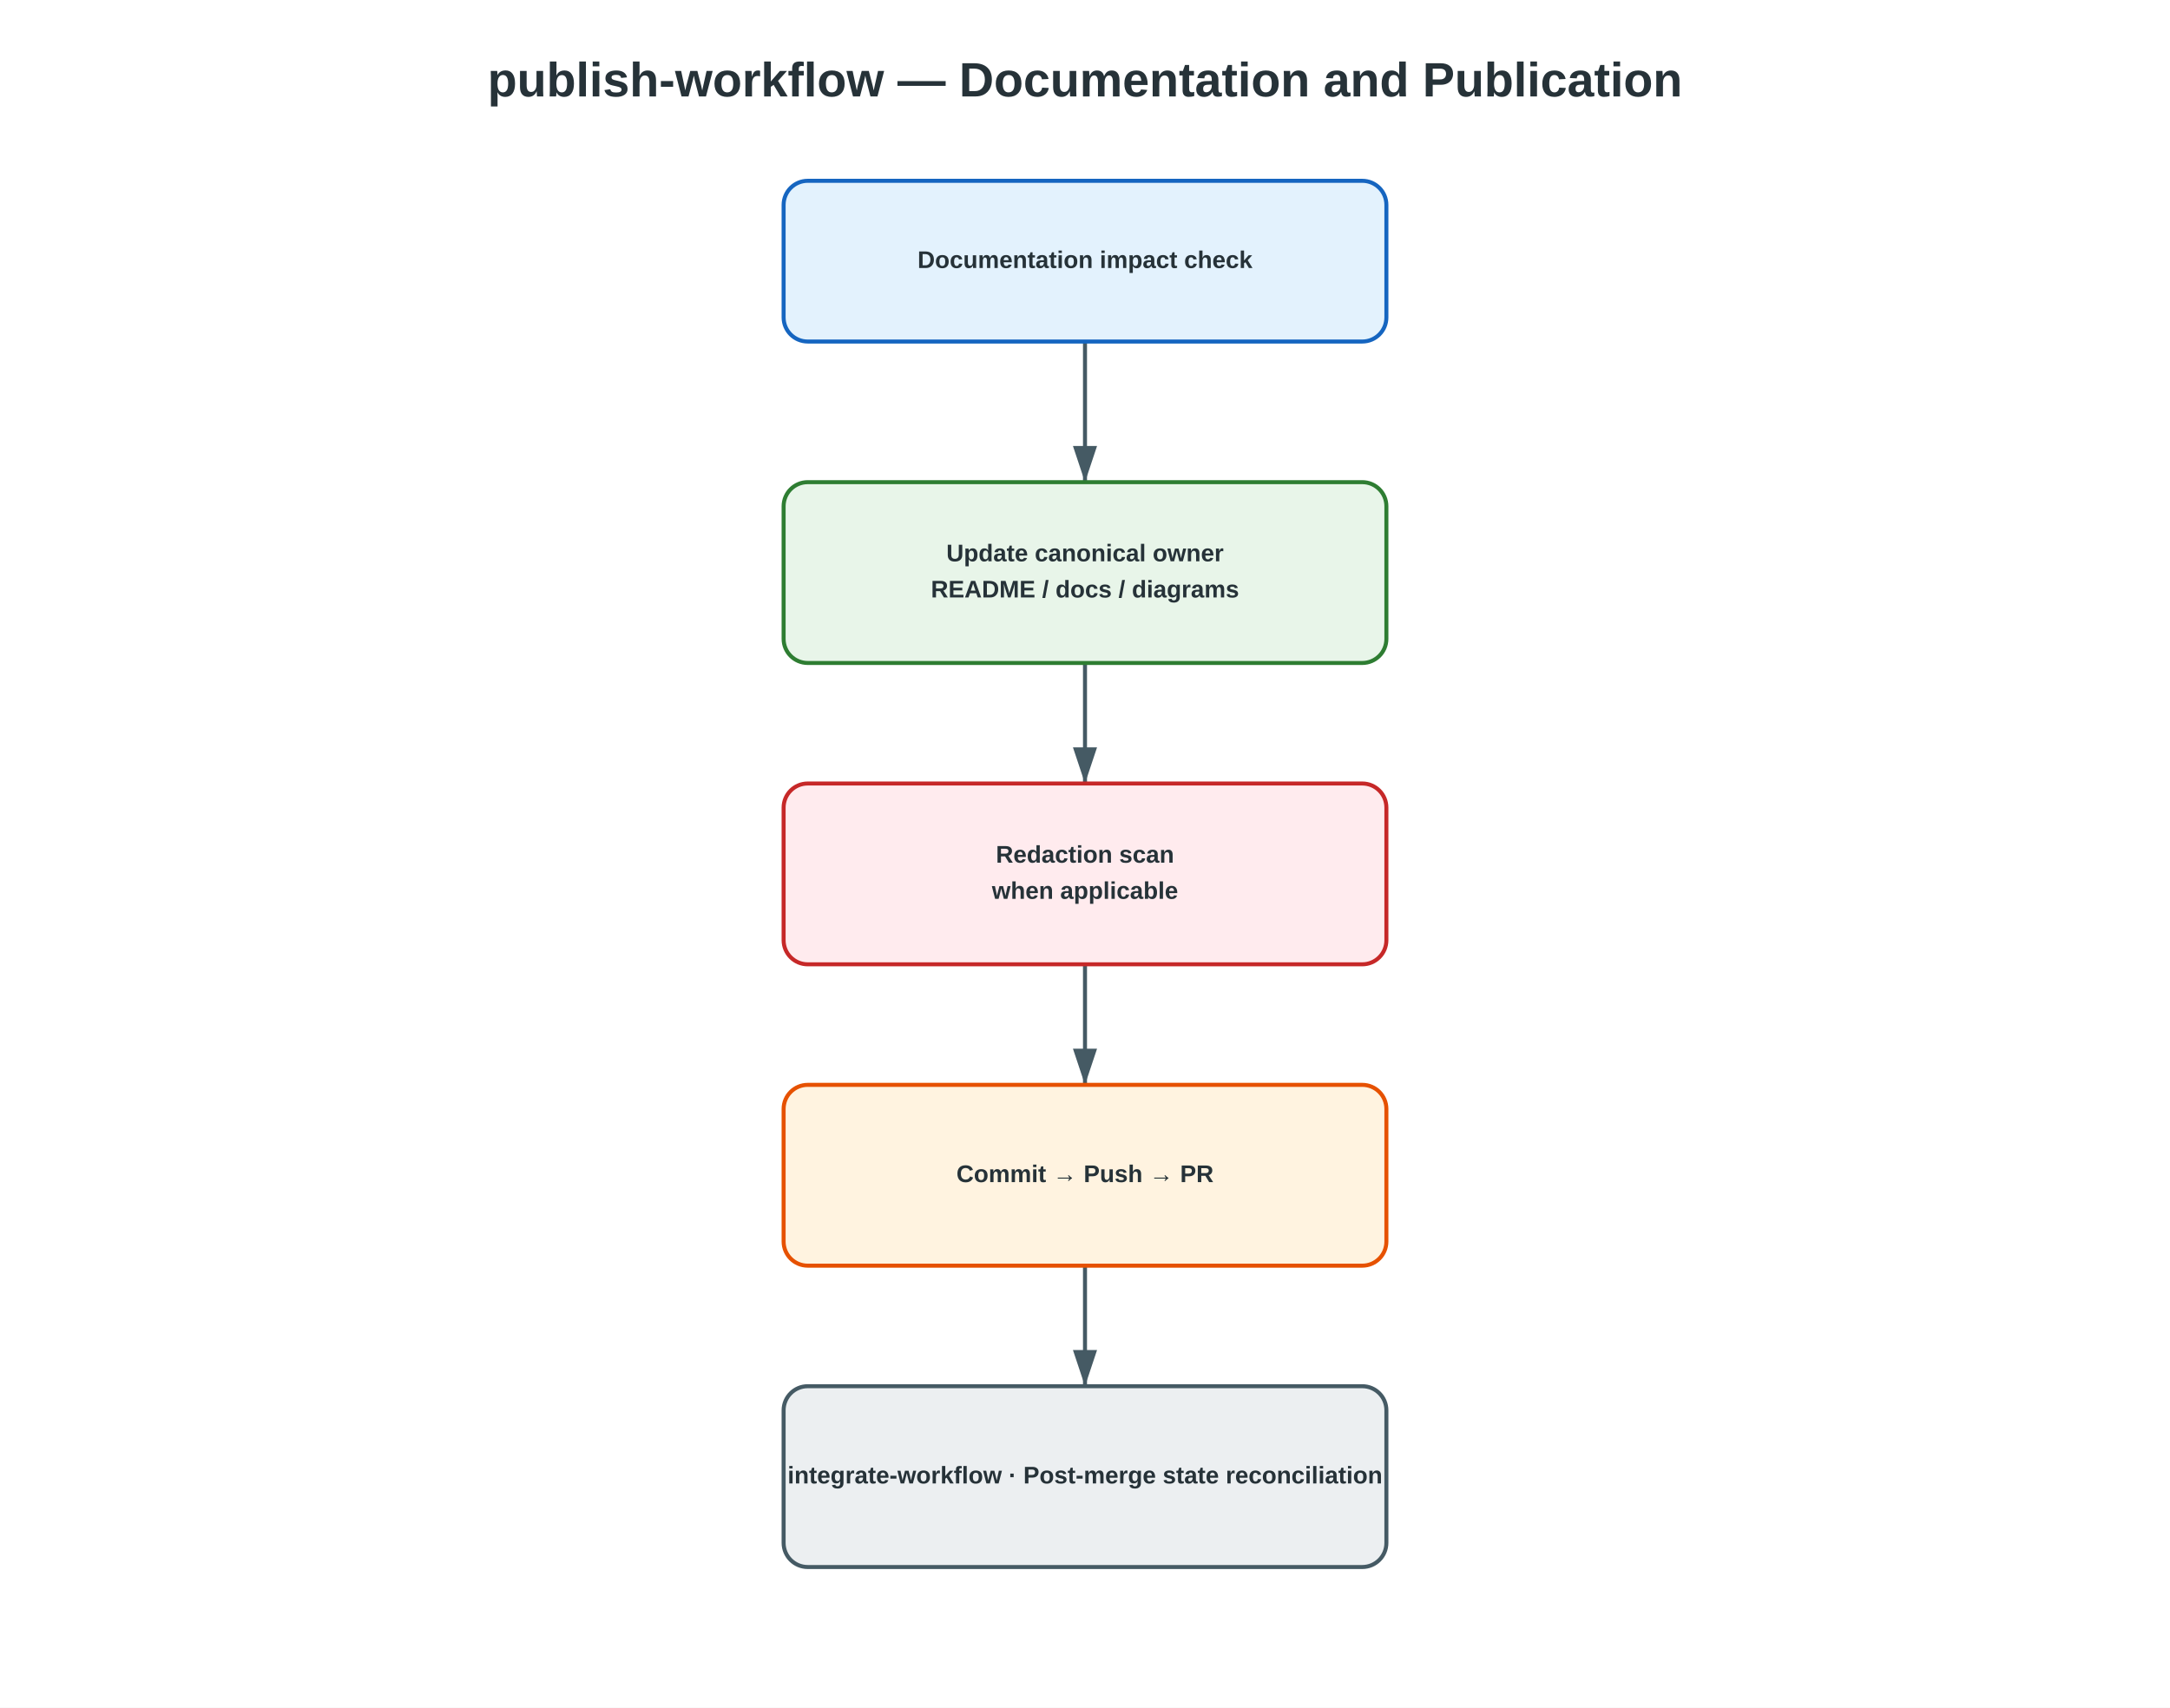
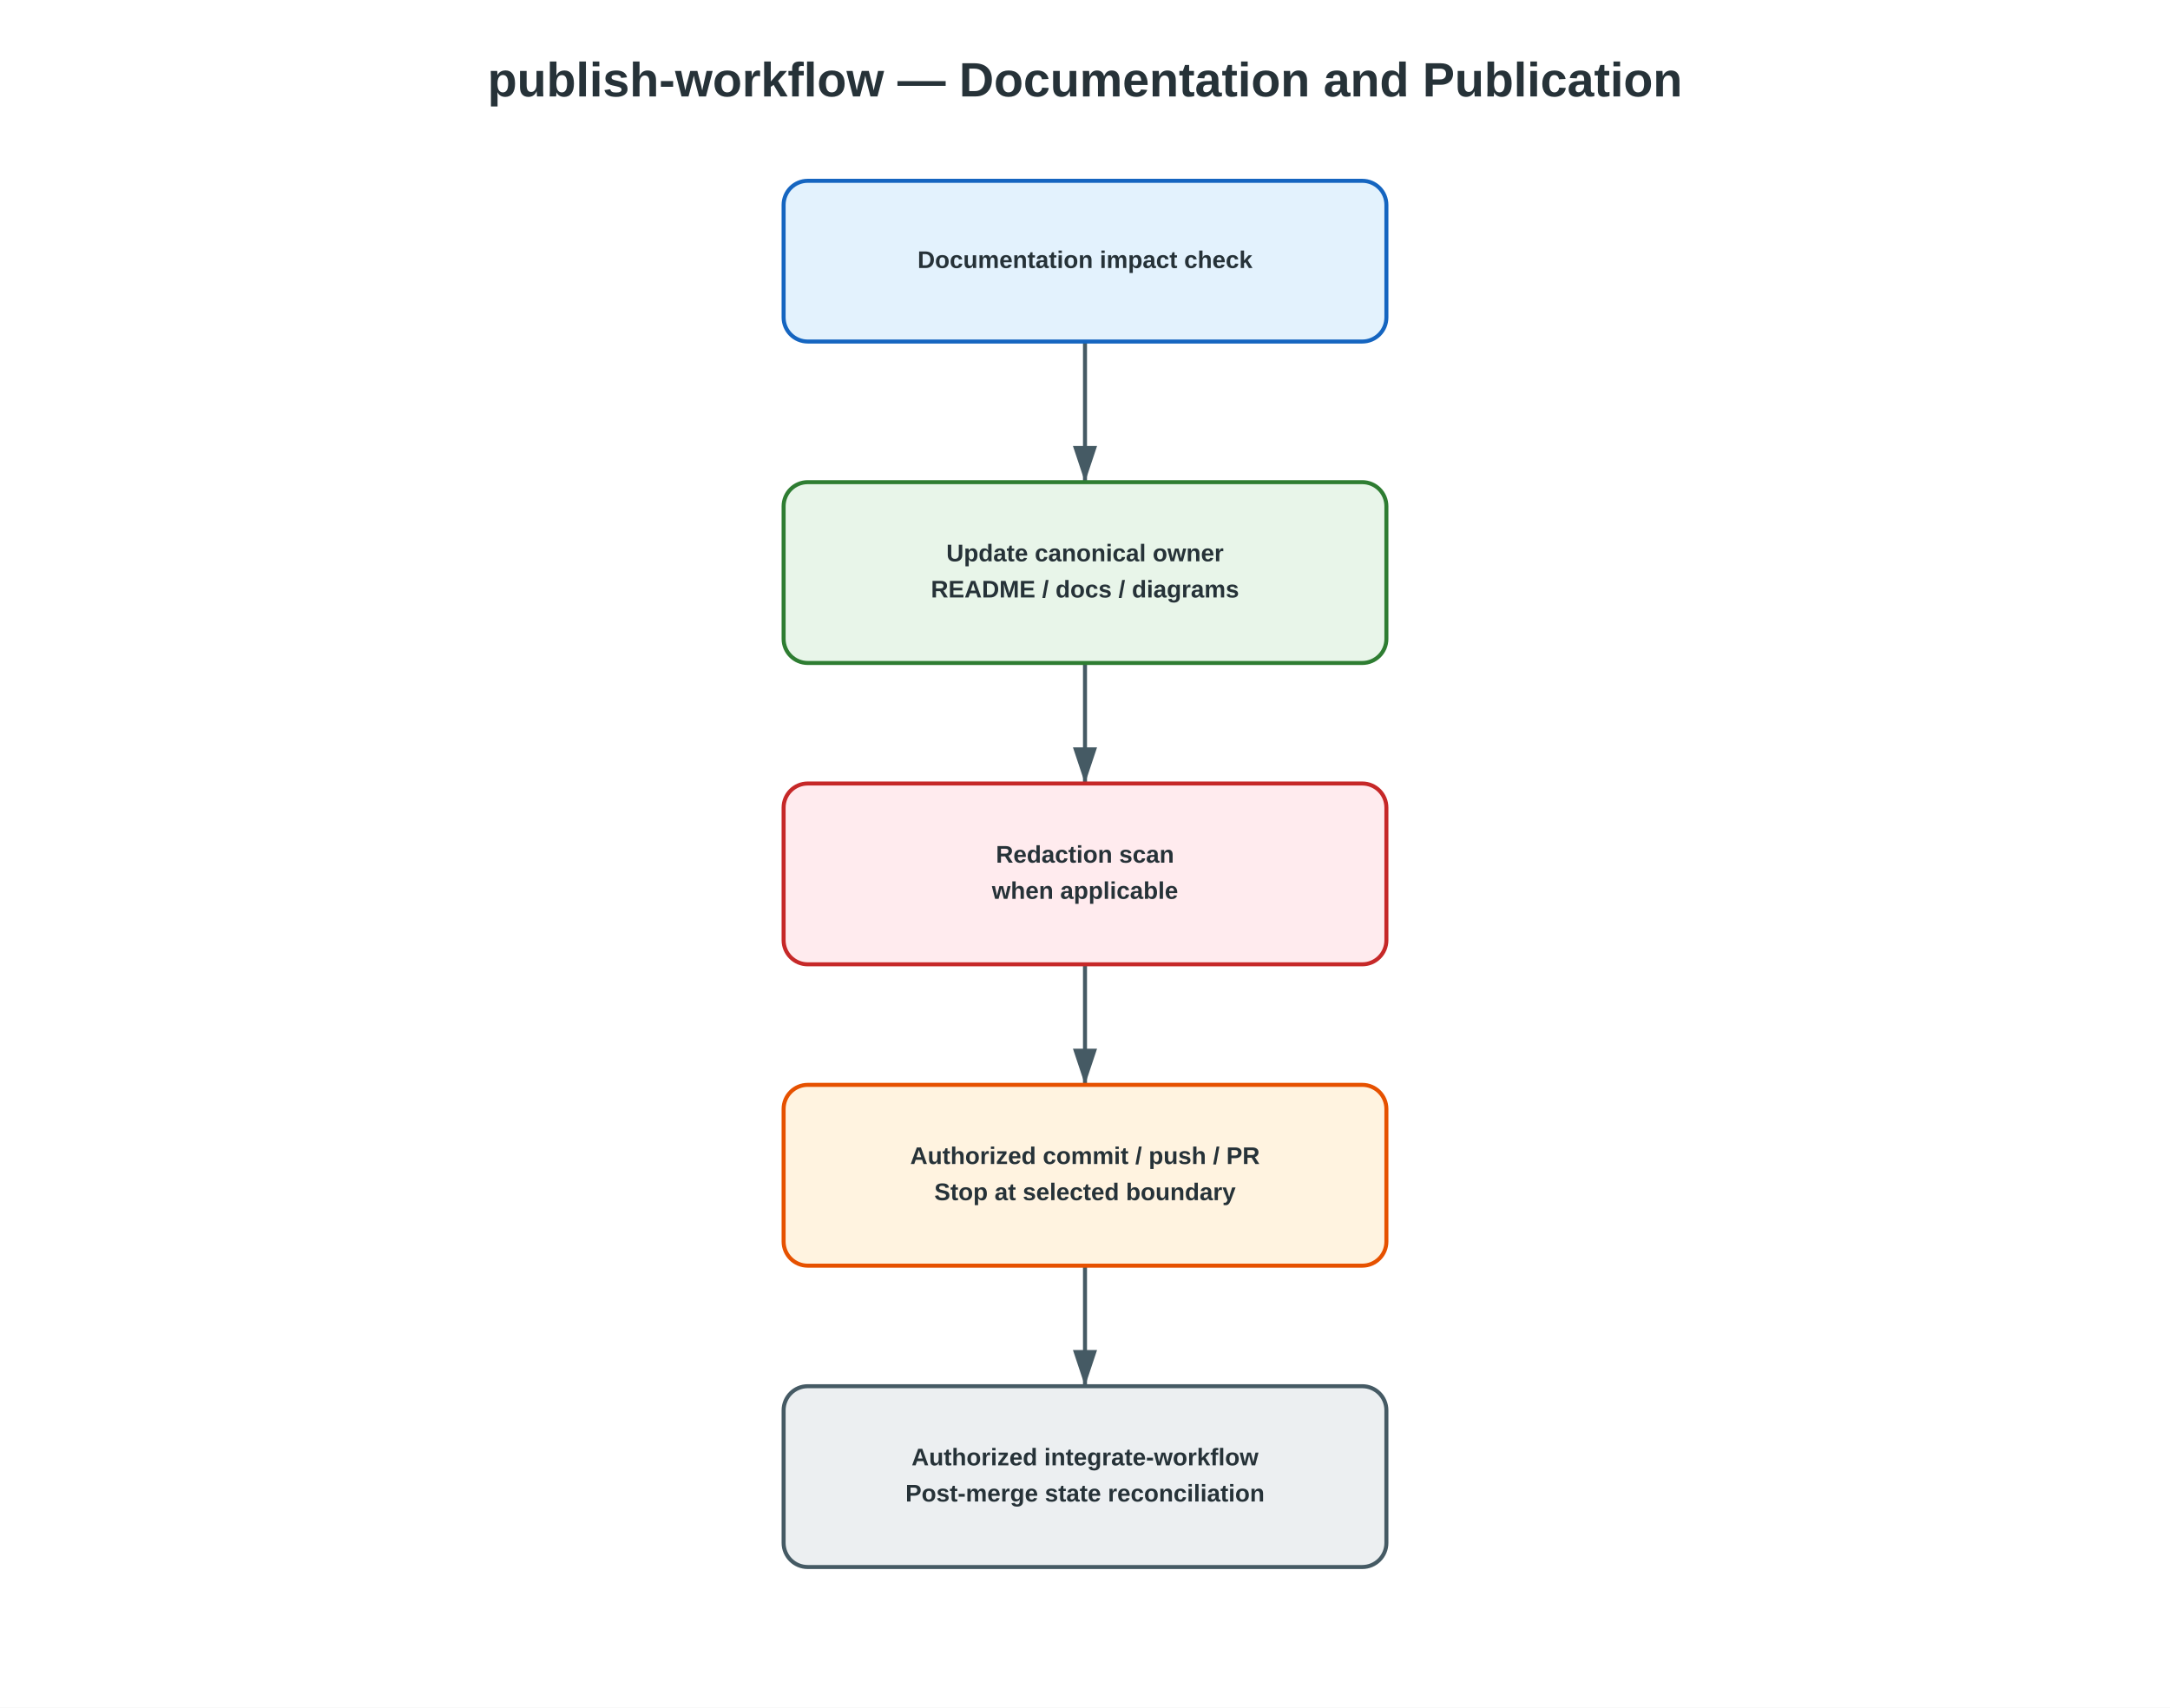
<svg xmlns="http://www.w3.org/2000/svg" width="1080" height="850" viewBox="0 0 1080 850">
  <defs>
    <marker id="arrow" markerWidth="10" markerHeight="10" refX="9" refY="3" orient="auto" markerUnits="strokeWidth">
      <path d="M0,0 L0,6 L9,3 z" fill="#455a64" />
    </marker>
  </defs>
  <rect width="100%" height="100%" fill="#fff" />
-   <text x="540" y="48" text-anchor="middle" font-family="Arial" font-size="24" font-weight="700" fill="#263238">publish-workflow — Documentation and Publication</text>
  <path d="M540,170 V205 H540 V240" fill="none" stroke="#455a64" stroke-width="2" marker-end="url(#arrow)" />
  <path d="M540,330 V360 H540 V390" fill="none" stroke="#455a64" stroke-width="2" marker-end="url(#arrow)" />
  <path d="M540,480 V510 H540 V540" fill="none" stroke="#455a64" stroke-width="2" marker-end="url(#arrow)" />
  <path d="M540,630 V660 H540 V690" fill="none" stroke="#455a64" stroke-width="2" marker-end="url(#arrow)" />
+   <text x="540" y="48" text-anchor="middle" font-weight="700" font-family="Arial" font-size="24" fill="#263238">publish-workflow — Documentation and Publication</text>
  <rect x="390" y="90" width="300" height="80" rx="12" fill="#e3f2fd" stroke="#1565c0" stroke-width="2" />
-   <text x="540" y="130" text-anchor="middle" dominant-baseline="middle" font-family="Arial" font-size="12" font-weight="700" fill="#263238">Documentation impact check</text>
+   <text x="540" y="130" text-anchor="middle" dominant-baseline="middle" font-weight="700" font-family="Arial" font-size="12" fill="#263238">Documentation impact check</text>
  <rect x="390" y="240" width="300" height="90" rx="12" fill="#e8f5e9" stroke="#2e7d32" stroke-width="2" />
-   <text x="540" y="276" text-anchor="middle" dominant-baseline="middle" font-family="Arial" font-size="12" font-weight="700" fill="#263238">Update canonical owner</text>
-   <text x="540" y="294" text-anchor="middle" dominant-baseline="middle" font-family="Arial" font-size="12" font-weight="700" fill="#263238">README / docs / diagrams</text>
+   <text x="540" y="276" text-anchor="middle" dominant-baseline="middle" font-weight="700" font-family="Arial" font-size="12" fill="#263238">Update canonical owner</text>
+   <text x="540" y="294" text-anchor="middle" dominant-baseline="middle" font-weight="700" font-family="Arial" font-size="12" fill="#263238">README / docs / diagrams</text>
  <rect x="390" y="390" width="300" height="90" rx="12" fill="#ffebee" stroke="#c62828" stroke-width="2" />
-   <text x="540" y="426" text-anchor="middle" dominant-baseline="middle" font-family="Arial" font-size="12" font-weight="700" fill="#263238">Redaction scan</text>
-   <text x="540" y="444" text-anchor="middle" dominant-baseline="middle" font-family="Arial" font-size="12" font-weight="700" fill="#263238">when applicable</text>
+   <text x="540" y="426" text-anchor="middle" dominant-baseline="middle" font-weight="700" font-family="Arial" font-size="12" fill="#263238">Redaction scan</text>
+   <text x="540" y="444" text-anchor="middle" dominant-baseline="middle" font-weight="700" font-family="Arial" font-size="12" fill="#263238">when applicable</text>
  <rect x="390" y="540" width="300" height="90" rx="12" fill="#fff3e0" stroke="#e65100" stroke-width="2" />
-   <text x="540" y="585" text-anchor="middle" dominant-baseline="middle" font-family="Arial" font-size="12" font-weight="700" fill="#263238">Commit → Push → PR</text>
+   <text x="540" y="576" text-anchor="middle" dominant-baseline="middle" font-weight="700" font-family="Arial" font-size="12" fill="#263238">Authorized commit / push / PR</text>
+   <text x="540" y="594" text-anchor="middle" dominant-baseline="middle" font-weight="700" font-family="Arial" font-size="12" fill="#263238">Stop at selected boundary</text>
  <rect x="390" y="690" width="300" height="90" rx="12" fill="#eceff1" stroke="#455a64" stroke-width="2" />
-   <text x="540" y="735" text-anchor="middle" dominant-baseline="middle" font-family="Arial" font-size="12" font-weight="700" fill="#263238">integrate-workflow · Post-merge state reconciliation</text>
+   <text x="540" y="726" text-anchor="middle" dominant-baseline="middle" font-weight="700" font-family="Arial" font-size="12" fill="#263238">Authorized integrate-workflow</text>
+   <text x="540" y="744" text-anchor="middle" dominant-baseline="middle" font-weight="700" font-family="Arial" font-size="12" fill="#263238">Post-merge state reconciliation</text>
</svg>
